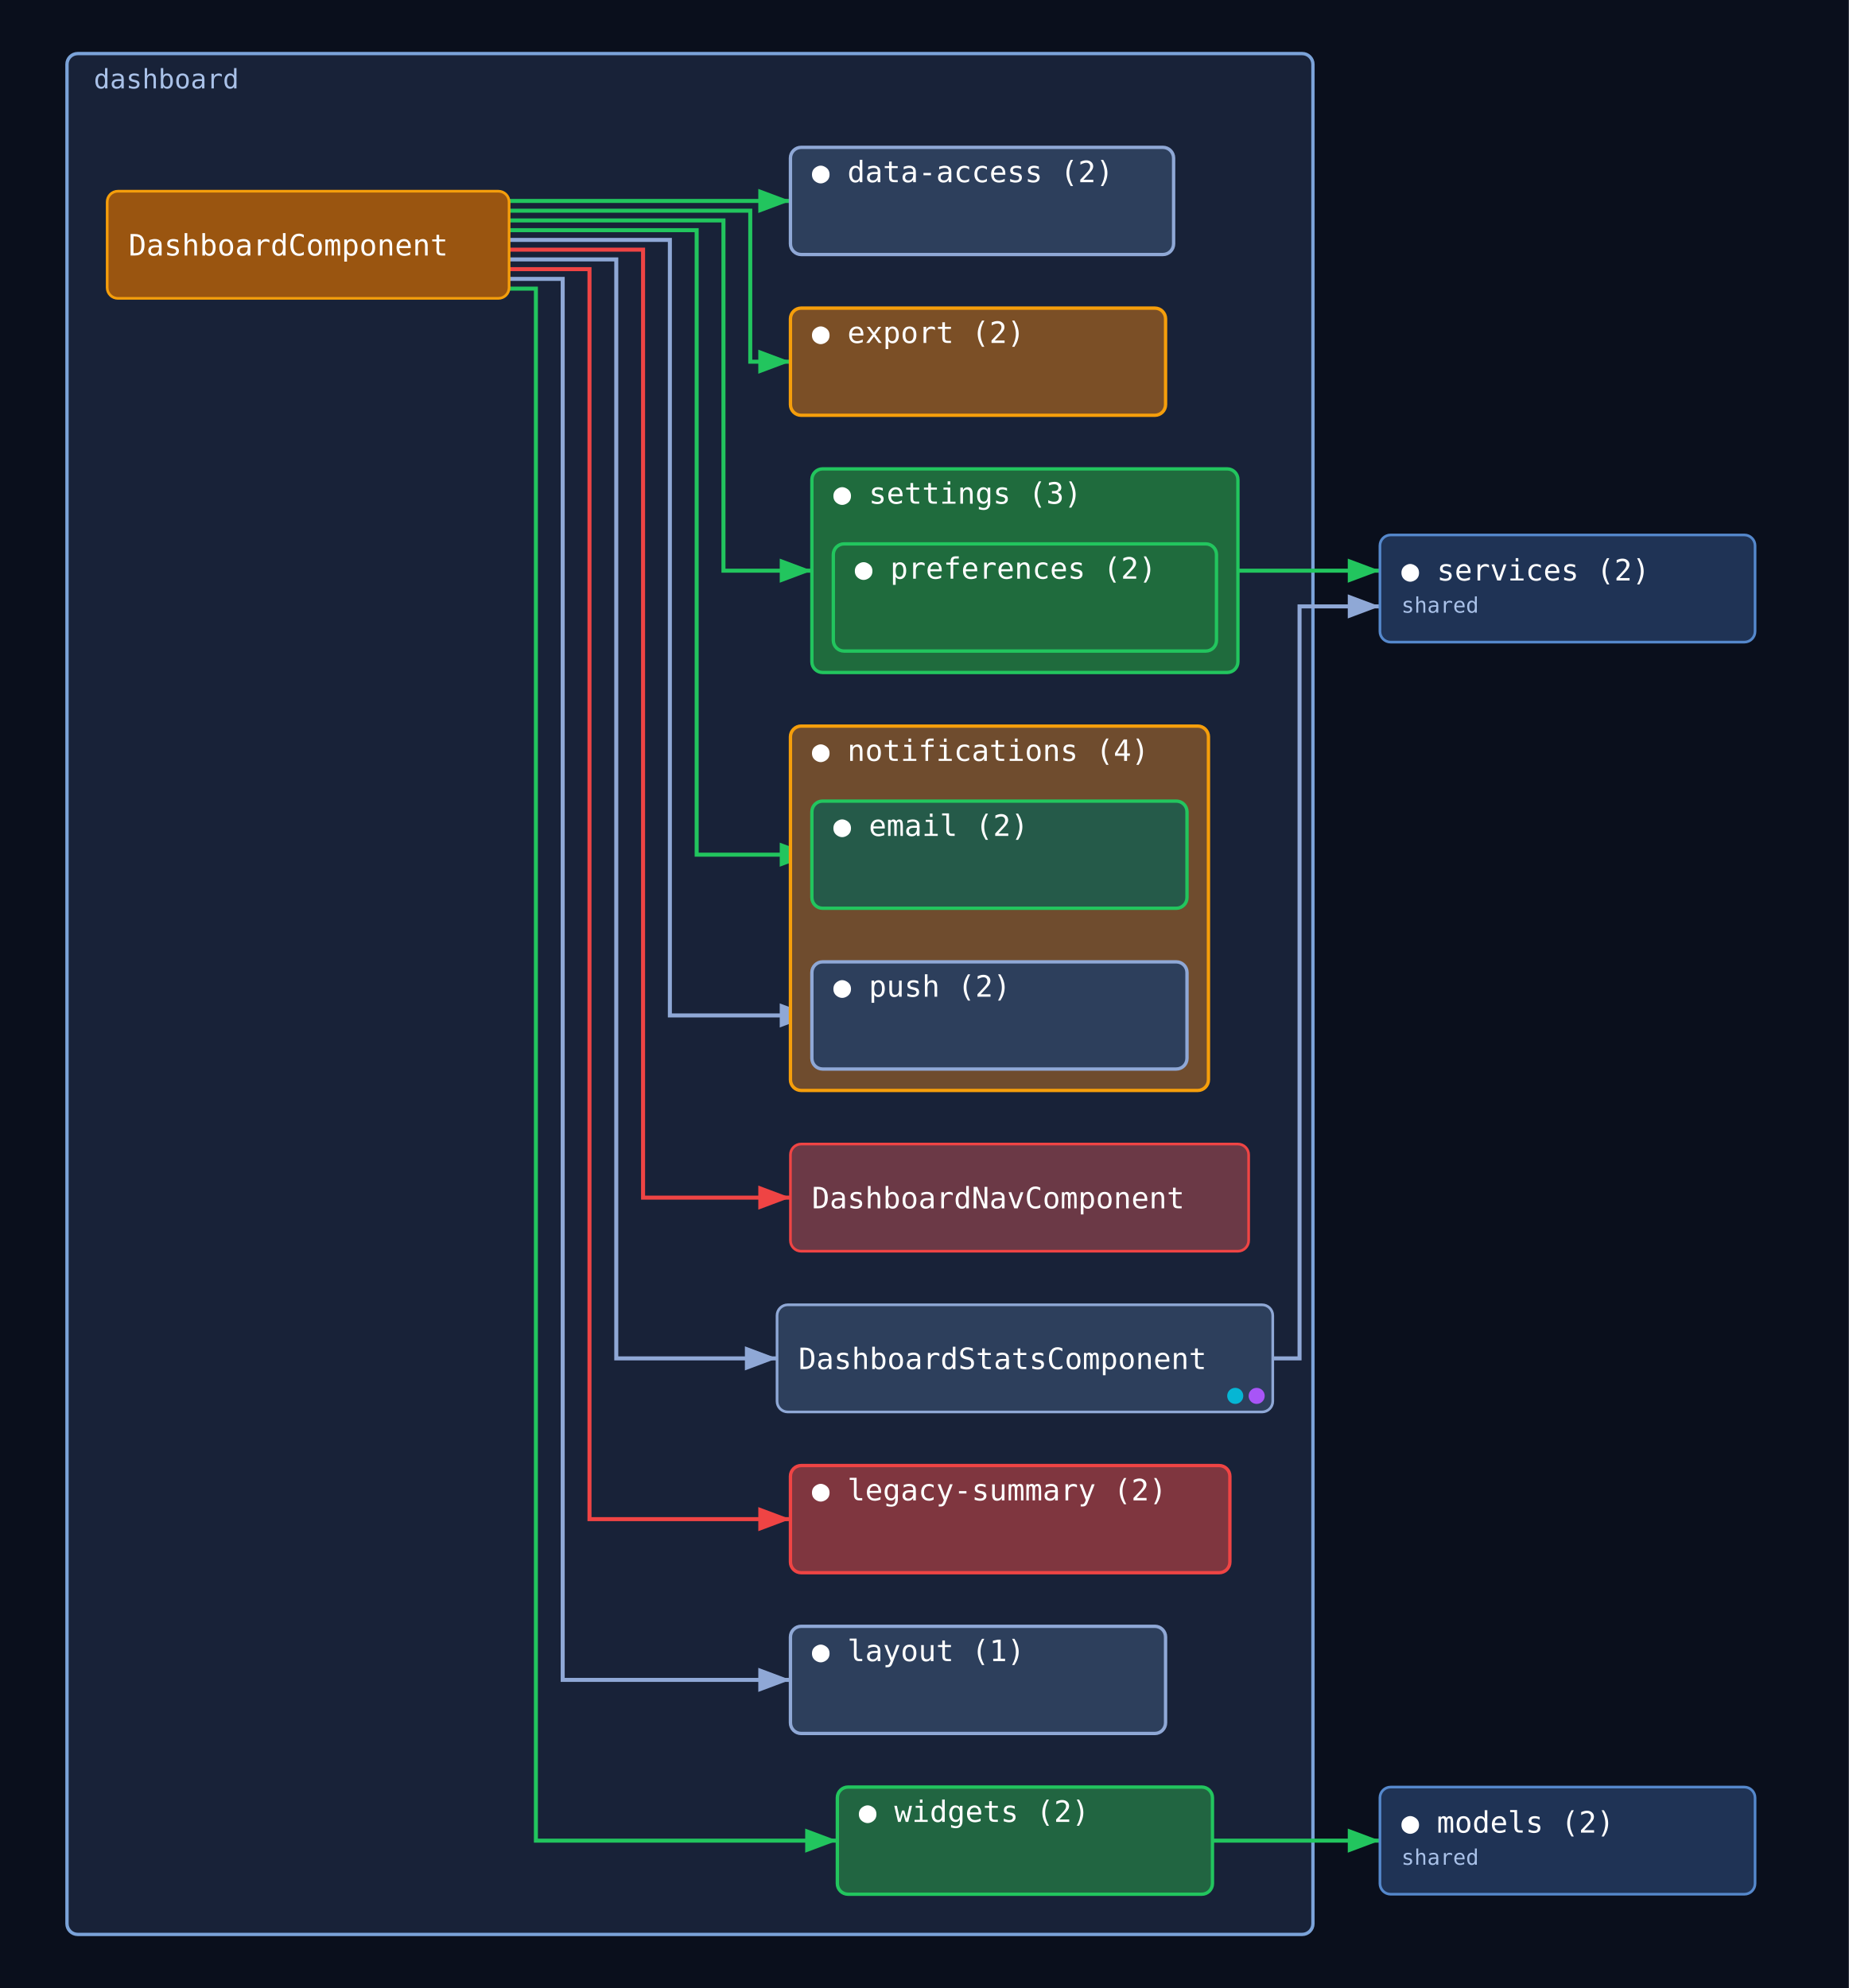
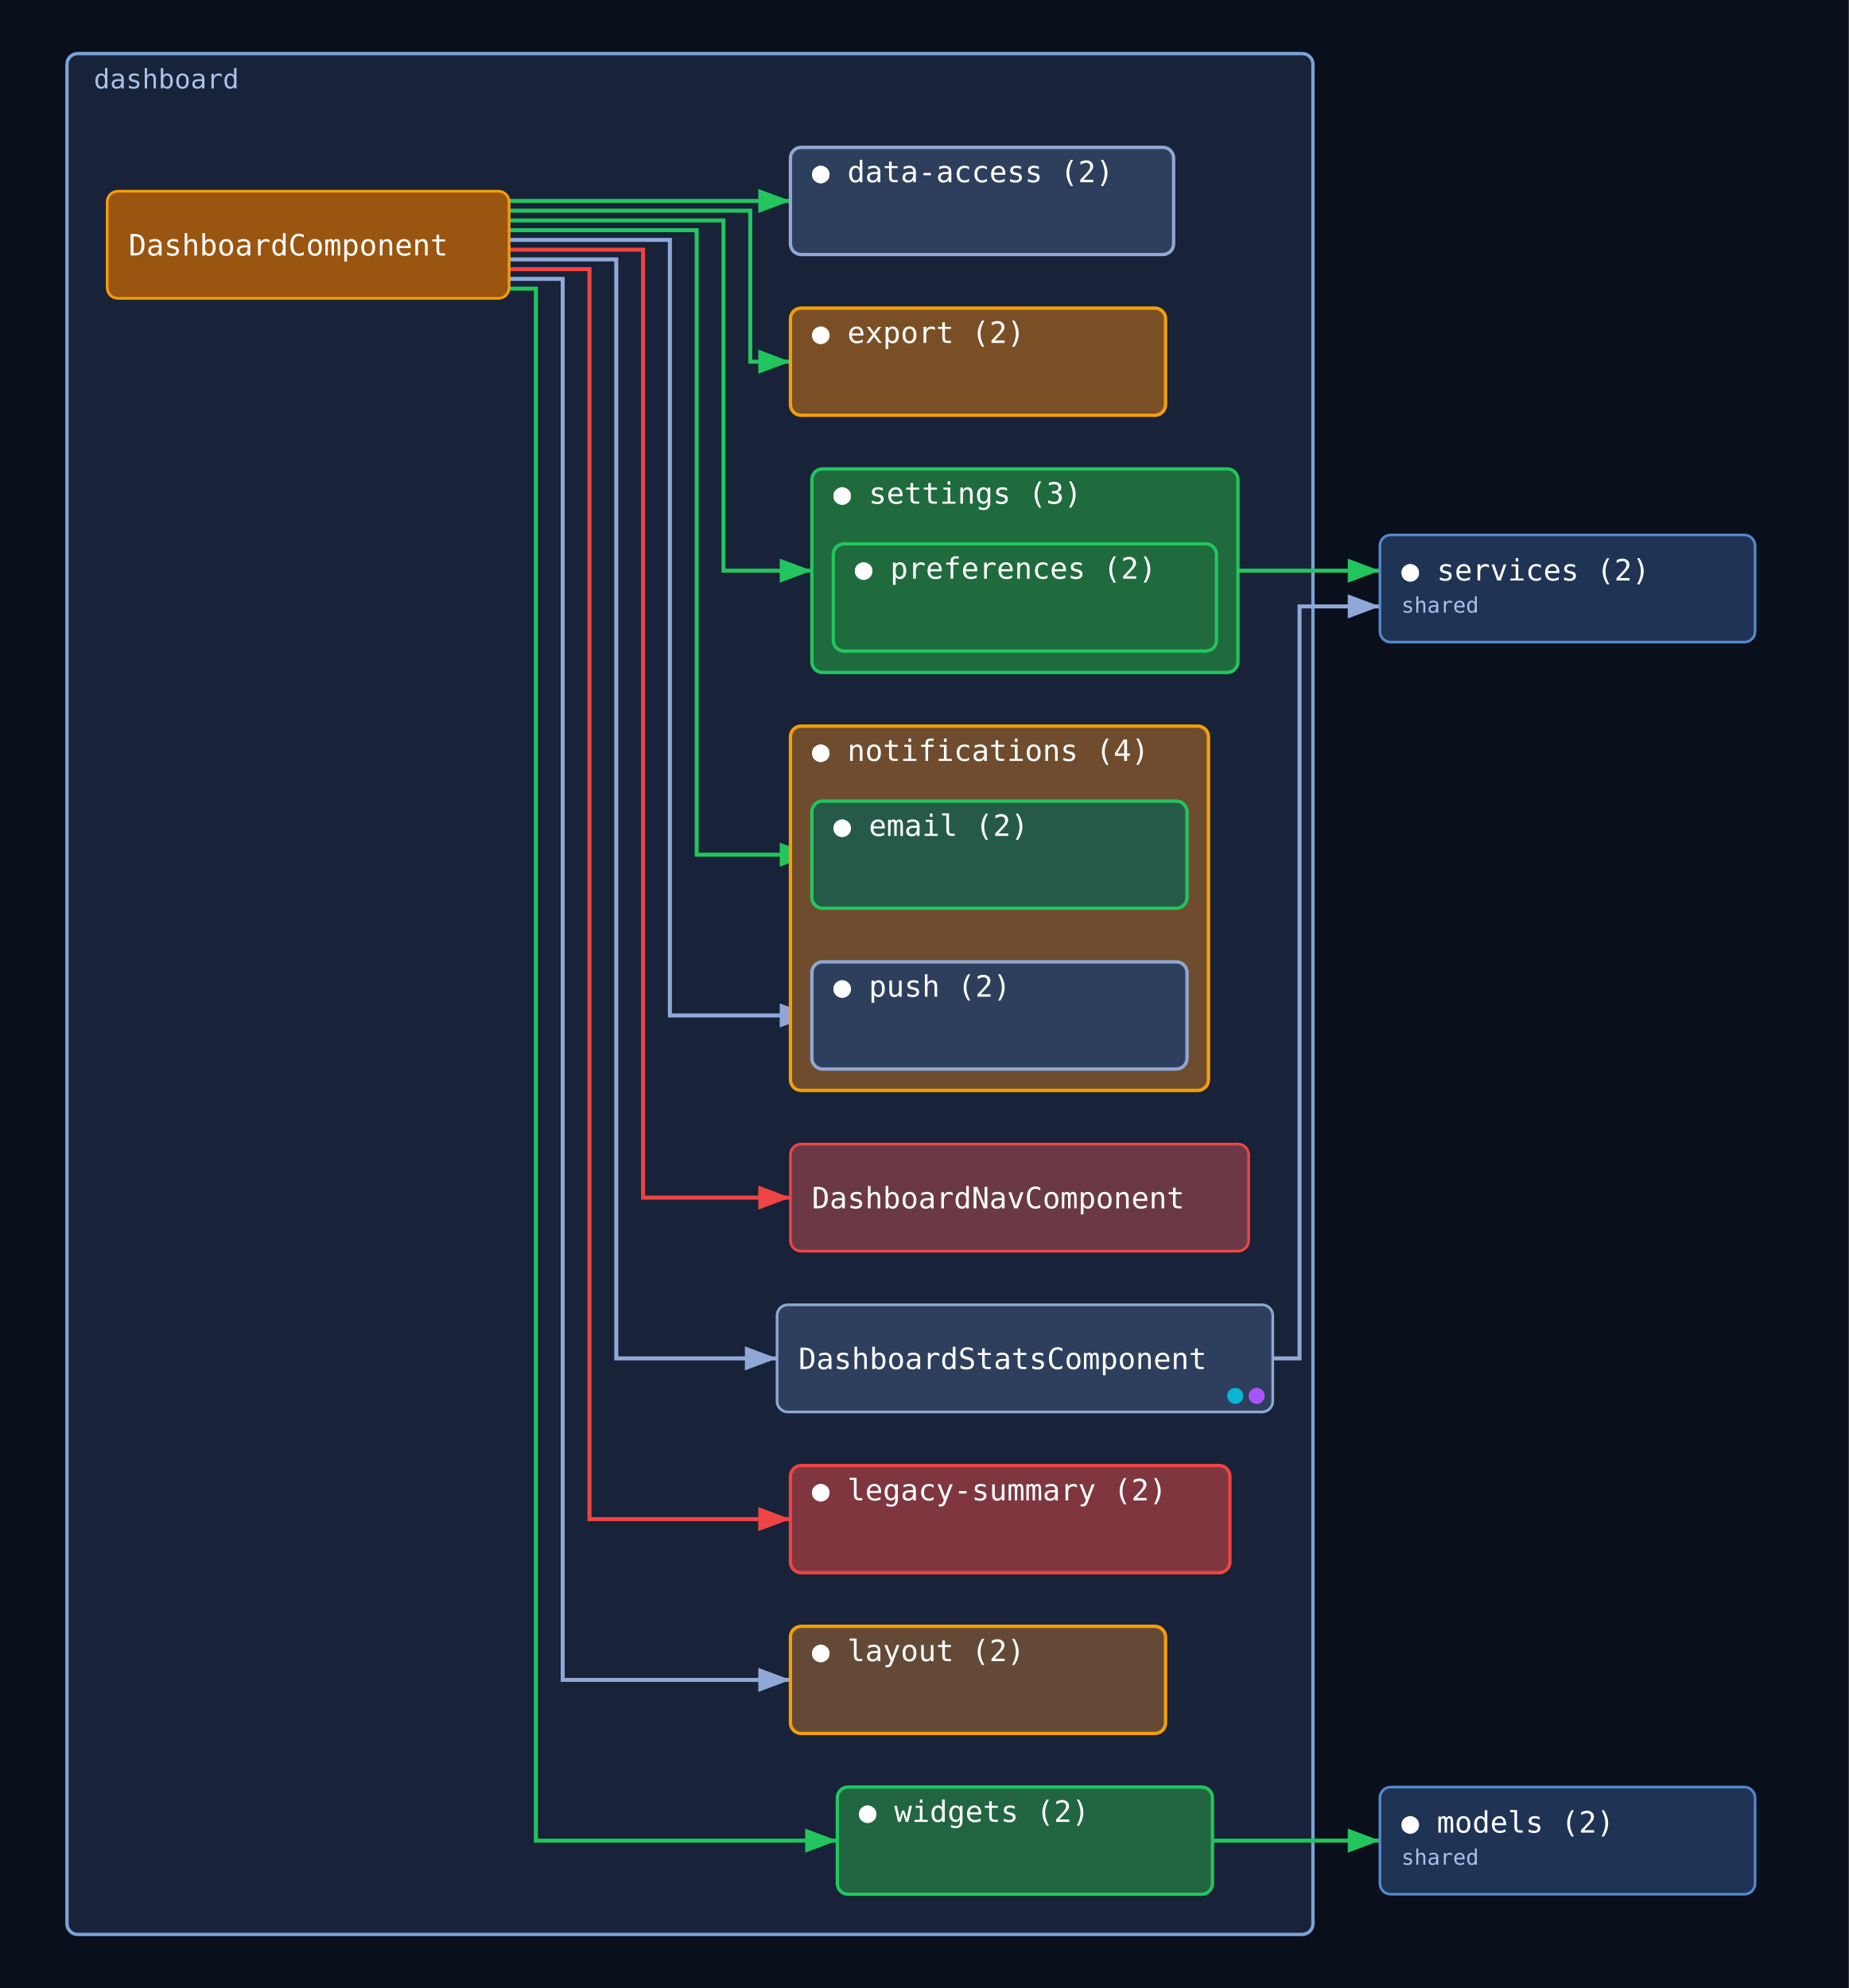
<svg xmlns="http://www.w3.org/2000/svg" width="690" height="742" viewBox="0 0 690 742">
  <defs>
    <marker id="arrow-added" markerWidth="8" markerHeight="6" refX="8" refY="3" orient="auto">
      <polygon points="0 0,8 3,0 6" fill="#22c55e" />
    </marker>
    <marker id="arrow-modified" markerWidth="8" markerHeight="6" refX="8" refY="3" orient="auto">
      <polygon points="0 0,8 3,0 6" fill="#f59e0b" />
    </marker>
    <marker id="arrow-removed" markerWidth="8" markerHeight="6" refX="8" refY="3" orient="auto">
      <polygon points="0 0,8 3,0 6" fill="#ef4444" />
    </marker>
    <marker id="arrow-unchanged" markerWidth="8" markerHeight="6" refX="8" refY="3" orient="auto">
      <polygon points="0 0,8 3,0 6" fill="#8fa8d6" />
    </marker>
  </defs>
  <rect width="690" height="742" fill="#0a0f1c" />
  <rect x="25" y="20" width="465" height="702" rx="4" fill="#182238" stroke="#7ba3d9" stroke-width="1.25" />
  <text x="35" y="33" font-family="Fira Code, monospace" font-size="10" fill="#a9c1e8">dashboard</text>
  <path data-from="src_app_features_dashboard_dashboard_component" data-to="src_app_features_dashboard_dashboard_stats_component" d="M 190 96.818 L 230 96.818 L 230 507 L 290 507" fill="none" stroke="#8fa8d6" stroke-width="1.5" marker-end="url(#arrow-unchanged)" />
  <path data-from="src_app_features_dashboard_dashboard_component" data-to="dir_data_access" d="M 190 75 L 295 75" fill="none" stroke="#22c55e" stroke-width="1.5" marker-end="url(#arrow-added)" />
  <path data-from="src_app_features_dashboard_dashboard_component" data-to="dir_export" d="M 190 78.636 L 280 78.636 L 280 135 L 295 135" fill="none" stroke="#22c55e" stroke-width="1.5" marker-end="url(#arrow-added)" />
  <path data-from="src_app_features_dashboard_dashboard_component" data-to="dir_layout" d="M 190 104.091 L 210 104.091 L 210 627 L 295 627" fill="none" stroke="#8fa8d6" stroke-width="1.5" marker-end="url(#arrow-unchanged)" />
  <path data-from="src_app_features_dashboard_dashboard_component" data-to="dir_notifications_email" d="M 190 85.909 L 260 85.909 L 260 319 L 303 319" fill="none" stroke="#22c55e" stroke-width="1.5" marker-end="url(#arrow-added)" />
  <path data-from="src_app_features_dashboard_dashboard_component" data-to="dir_notifications_push" d="M 190 89.545 L 250 89.545 L 250 379 L 303 379" fill="none" stroke="#8fa8d6" stroke-width="1.5" marker-end="url(#arrow-unchanged)" />
  <path data-from="src_app_features_dashboard_dashboard_component" data-to="dir_settings" d="M 190 82.273 L 270 82.273 L 270 213 L 303 213" fill="none" stroke="#22c55e" stroke-width="1.5" marker-end="url(#arrow-added)" />
  <path data-from="src_app_features_dashboard_dashboard_component" data-to="dir_widgets" d="M 190 107.727 L 200 107.727 L 200 687 L 312.5 687" fill="none" stroke="#22c55e" stroke-width="1.5" marker-end="url(#arrow-added)" />
  <path data-from="src_app_features_dashboard_dashboard_stats_component" data-to="dir_oos_src_app_shared_services" d="M 475 507 L 485 507 L 485 226.333 L 515 226.333" fill="none" stroke="#8fa8d6" stroke-width="1.5" marker-end="url(#arrow-unchanged)" />
  <path data-from="dir_settings" data-to="dir_oos_src_app_shared_services" d="M 462 213 L 515 213" fill="none" stroke="#22c55e" stroke-width="1.5" marker-end="url(#arrow-added)" />
  <path data-from="dir_widgets" data-to="dir_oos_src_app_shared_models" d="M 452.5 687 L 515 687" fill="none" stroke="#22c55e" stroke-width="1.5" marker-end="url(#arrow-added)" />
  <path data-from="src_app_features_dashboard_dashboard_component" data-to="src_app_features_dashboard_dashboard_nav_component" d="M 190 93.182 L 240 93.182 L 240 447 L 295 447" fill="none" stroke="#ef4444" stroke-width="1.5" marker-end="url(#arrow-removed)" />
  <path data-from="src_app_features_dashboard_dashboard_component" data-to="dir_legacy_summary" d="M 190 100.455 L 220 100.455 L 220 567 L 295 567" fill="none" stroke="#ef4444" stroke-width="1.5" marker-end="url(#arrow-removed)" />
  <g class="node-group" data-id="src_app_features_dashboard_dashboard_stats_component">
    <rect x="290" y="487" width="185" height="40" rx="4" fill="#2d3f5c" stroke="#8fa8d6" stroke-width="1" />
    <text x="298" y="511" font-family="Fira Code, monospace" font-size="11" fill="#ffffff">DashboardStatsComponent</text>
    <circle cx="469" cy="521" r="3" fill="#a855f7" />
    <circle cx="461" cy="521" r="3" fill="#06b6d4" />
  </g>
  <g class="node-group" data-id="src_app_features_dashboard_dashboard_component">
    <rect x="40" y="71.364" width="150" height="40" rx="4" fill="#9a5510" stroke="#f59e0b" stroke-width="1" />
    <text x="48" y="95.364" font-family="Fira Code, monospace" font-size="11" fill="#ffffff">DashboardComponent</text>
  </g>
  <g class="node-group" data-id="src_app_features_dashboard_dashboard_nav_component">
    <rect x="295" y="427" width="171" height="40" rx="4" fill="#6b3946" stroke="#ef4444" stroke-width="1" />
    <text x="303" y="451" font-family="Fira Code, monospace" font-size="11" fill="#ffffff">DashboardNavComponent</text>
  </g>
  <g class="node-group" data-id="dir_data_access">
    <rect x="295" y="55" width="143" height="40" rx="4" fill="#2d3f5c" stroke="#8fa8d6" stroke-width="1.25" />
    <text x="303" y="68" font-family="Fira Code, monospace" font-size="11" fill="#ffffff">● data-access (2)</text>
  </g>
  <g class="node-group" data-id="dir_export">
    <rect x="295" y="115" width="140" height="40" rx="4" fill="#7b4f26" stroke="#f59e0b" stroke-width="1.25" />
    <text x="303" y="128" font-family="Fira Code, monospace" font-size="11" fill="#ffffff">● export (2)</text>
  </g>
  <g class="node-group" data-id="dir_layout">
-     <rect x="295" y="607" width="140" height="40" rx="4" fill="#2d3f5c" stroke="#8fa8d6" stroke-width="1.25" />
-     <text x="303" y="620" font-family="Fira Code, monospace" font-size="11" fill="#ffffff">● layout (1)</text>
+     <rect x="295" y="607" width="140" height="40" rx="4" fill="#644a36" stroke="#f59e0b" stroke-width="1.25" />
+     <text x="303" y="620" font-family="Fira Code, monospace" font-size="11" fill="#ffffff">● layout (2)</text>
  </g>
  <g class="node-group" data-id="dir_legacy_summary">
    <rect x="295" y="547" width="164" height="40" rx="4" fill="#7f363f" stroke="#ef4444" stroke-width="1.25" />
    <text x="303" y="560" font-family="Fira Code, monospace" font-size="11" fill="#ffffff">● legacy-summary (2)</text>
  </g>
  <g class="node-group" data-id="dir_notifications">
    <rect x="295" y="271" width="156" height="136" rx="4" fill="#6f4c2e" stroke="#f59e0b" stroke-width="1.25" />
    <text x="303" y="284" font-family="Fira Code, monospace" font-size="11" fill="#ffffff">● notifications (4)</text>
  </g>
  <g class="node-group" data-id="dir_notifications_email">
    <rect x="303" y="299" width="140" height="40" rx="4" fill="#255a49" stroke="#22c55e" stroke-width="1.25" />
    <text x="311" y="312" font-family="Fira Code, monospace" font-size="11" fill="#ffffff">● email (2)</text>
  </g>
  <g class="node-group" data-id="dir_notifications_push">
    <rect x="303" y="359" width="140" height="40" rx="4" fill="#2d3f5c" stroke="#8fa8d6" stroke-width="1.25" />
    <text x="311" y="372" font-family="Fira Code, monospace" font-size="11" fill="#ffffff">● push (2)</text>
  </g>
  <g class="node-group" data-id="dir_settings">
    <rect x="303" y="175" width="159" height="76" rx="4" fill="#1f6b3d" stroke="#22c55e" stroke-width="1.25" />
    <text x="311" y="188" font-family="Fira Code, monospace" font-size="11" fill="#ffffff">● settings (3)</text>
  </g>
  <g class="node-group" data-id="dir_settings_preferences">
    <rect x="311" y="203" width="143" height="40" rx="4" fill="#1f6b3d" stroke="#22c55e" stroke-width="1.25" />
    <text x="319" y="216" font-family="Fira Code, monospace" font-size="11" fill="#ffffff">● preferences (2)</text>
  </g>
  <g class="node-group" data-id="dir_widgets">
    <rect x="312.5" y="667" width="140" height="40" rx="4" fill="#216541" stroke="#22c55e" stroke-width="1.25" />
    <text x="320.5" y="680" font-family="Fira Code, monospace" font-size="11" fill="#ffffff">● widgets (2)</text>
  </g>
  <g class="node-group" data-id="dir_oos_src_app_shared_services">
    <rect x="515" y="199.667" width="140" height="40" rx="4" fill="#1f3355" stroke="#5588cc" stroke-width="1" />
    <text x="523" y="216.667" font-family="Fira Code, monospace" font-size="11" fill="#ffffff">● services (2)</text>
    <text x="523" y="228.667" font-family="Fira Code, monospace" font-size="8" fill="#a9c1e8">shared</text>
  </g>
  <g class="node-group" data-id="dir_oos_src_app_shared_models">
    <rect x="515" y="667" width="140" height="40" rx="4" fill="#1f3355" stroke="#5588cc" stroke-width="1" />
    <text x="523" y="684" font-family="Fira Code, monospace" font-size="11" fill="#ffffff">● models (2)</text>
    <text x="523" y="696" font-family="Fira Code, monospace" font-size="8" fill="#a9c1e8">shared</text>
  </g>
</svg>
